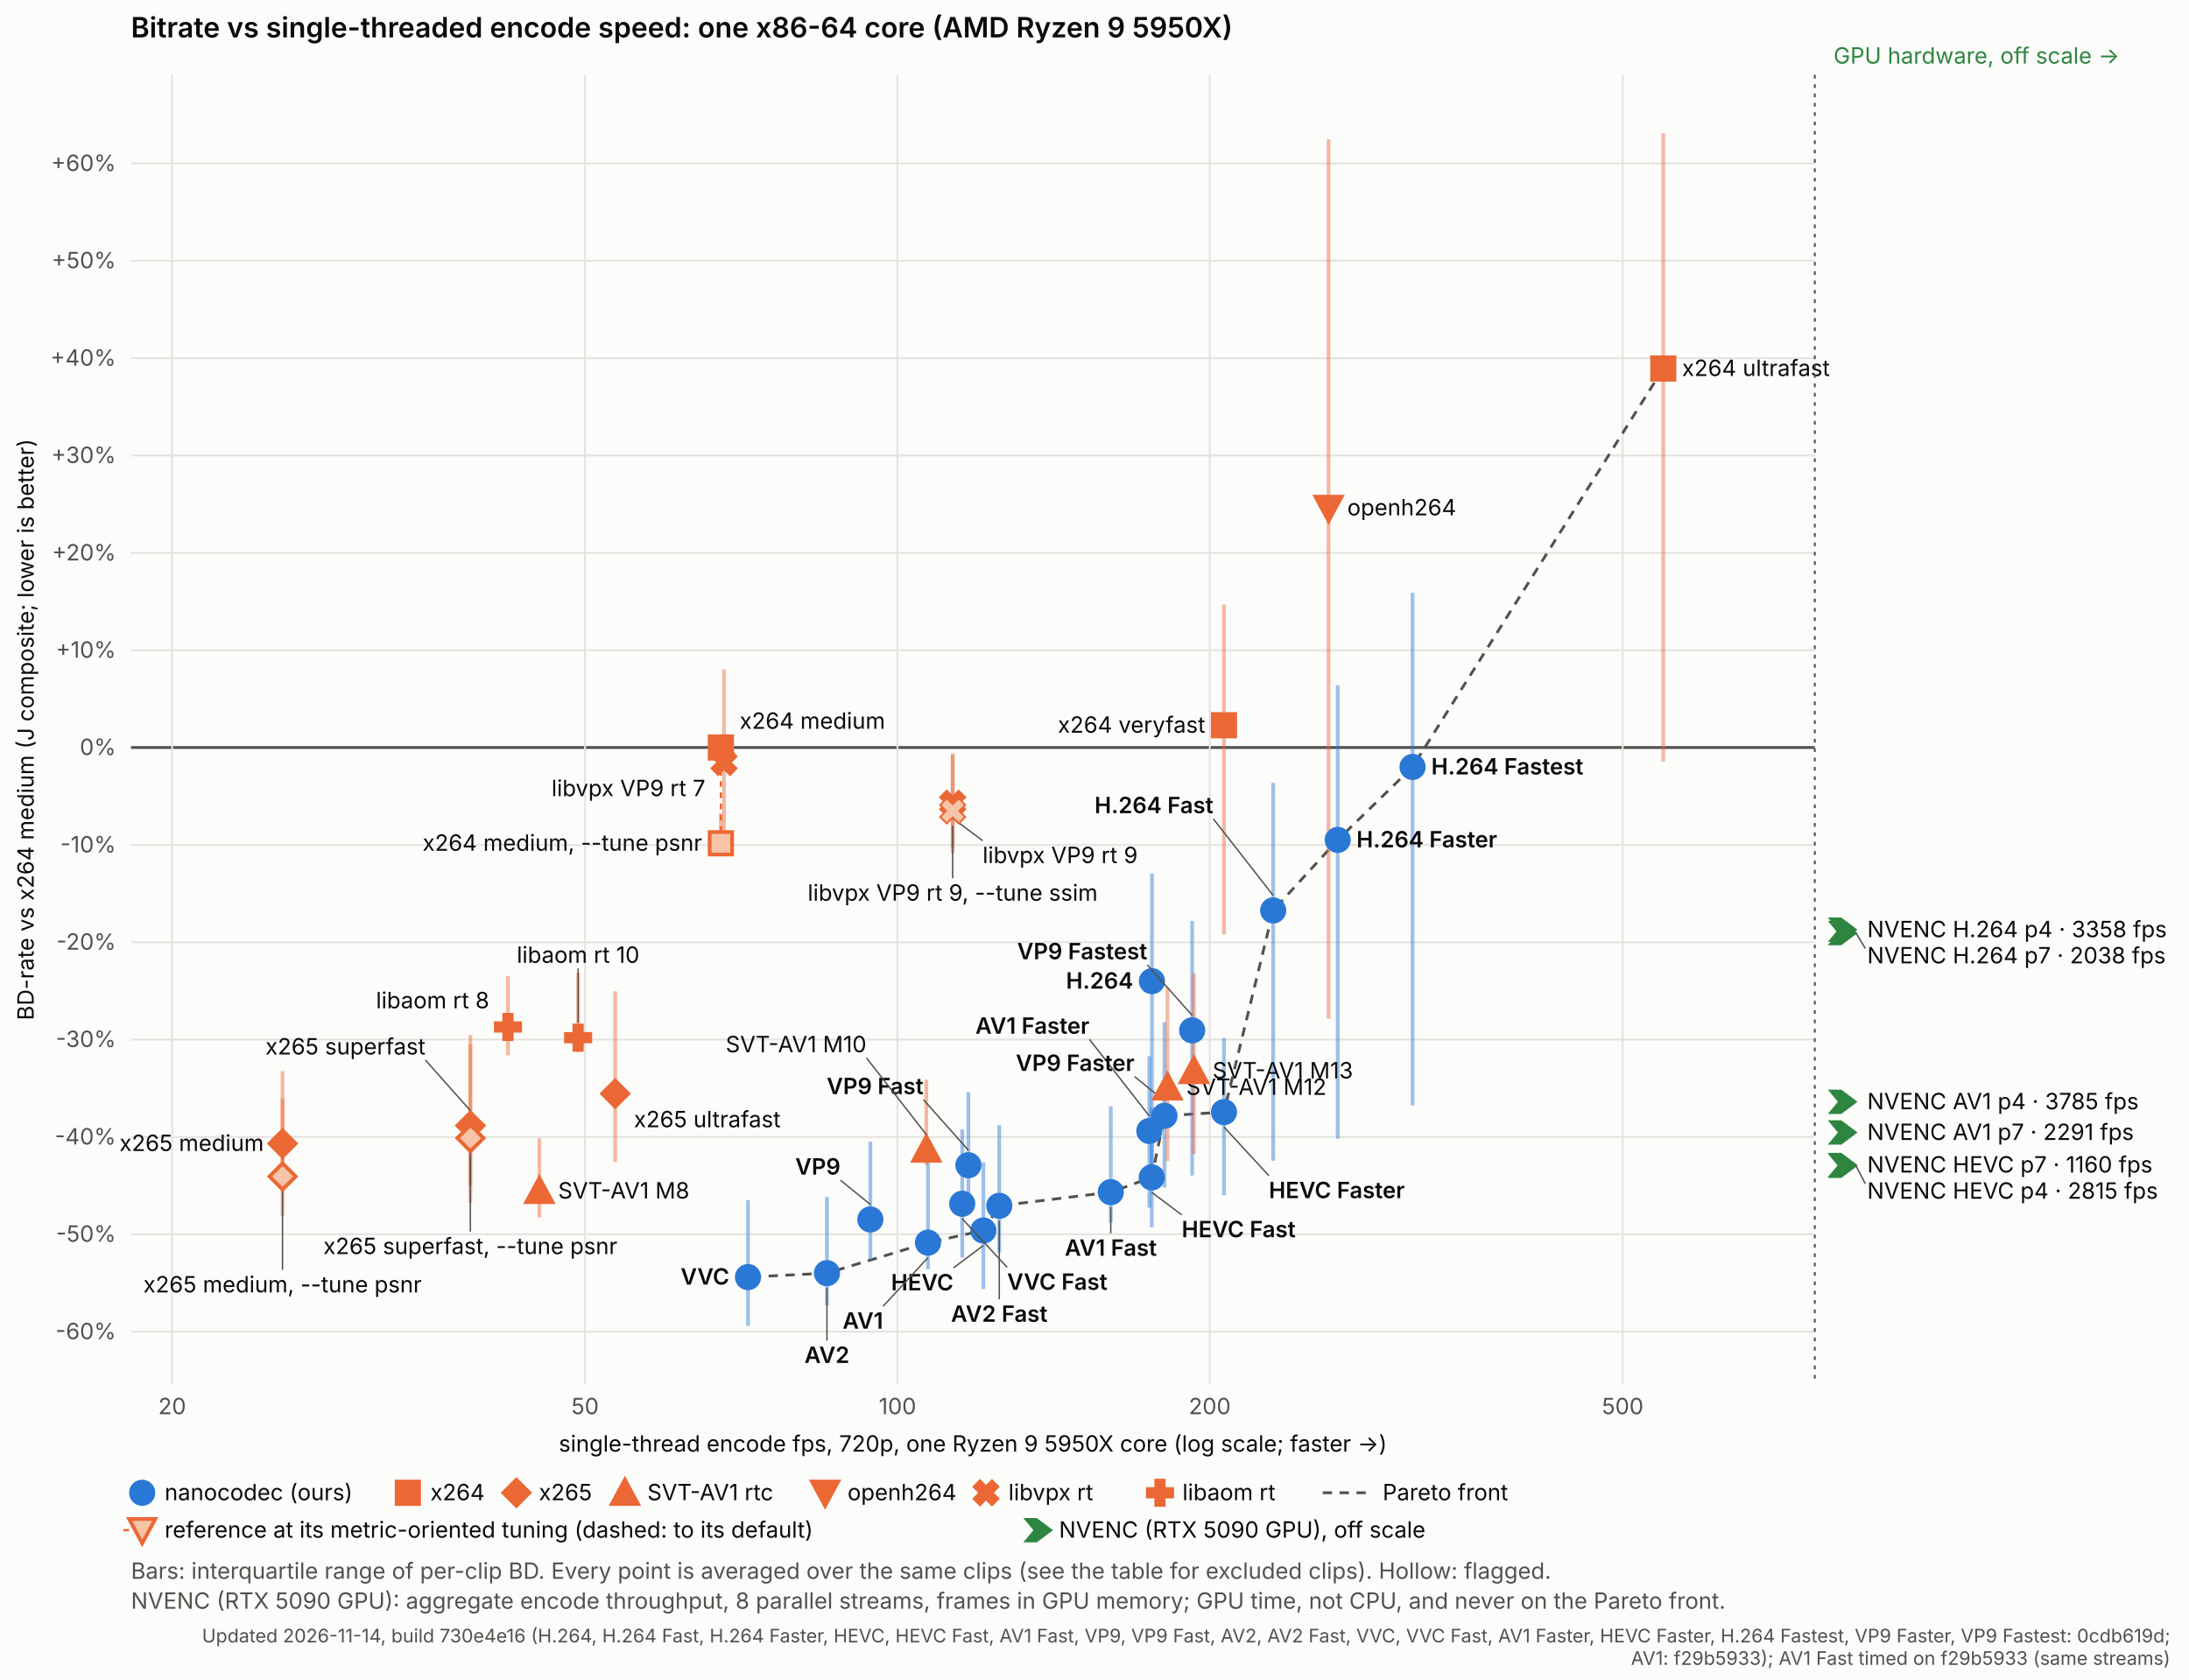
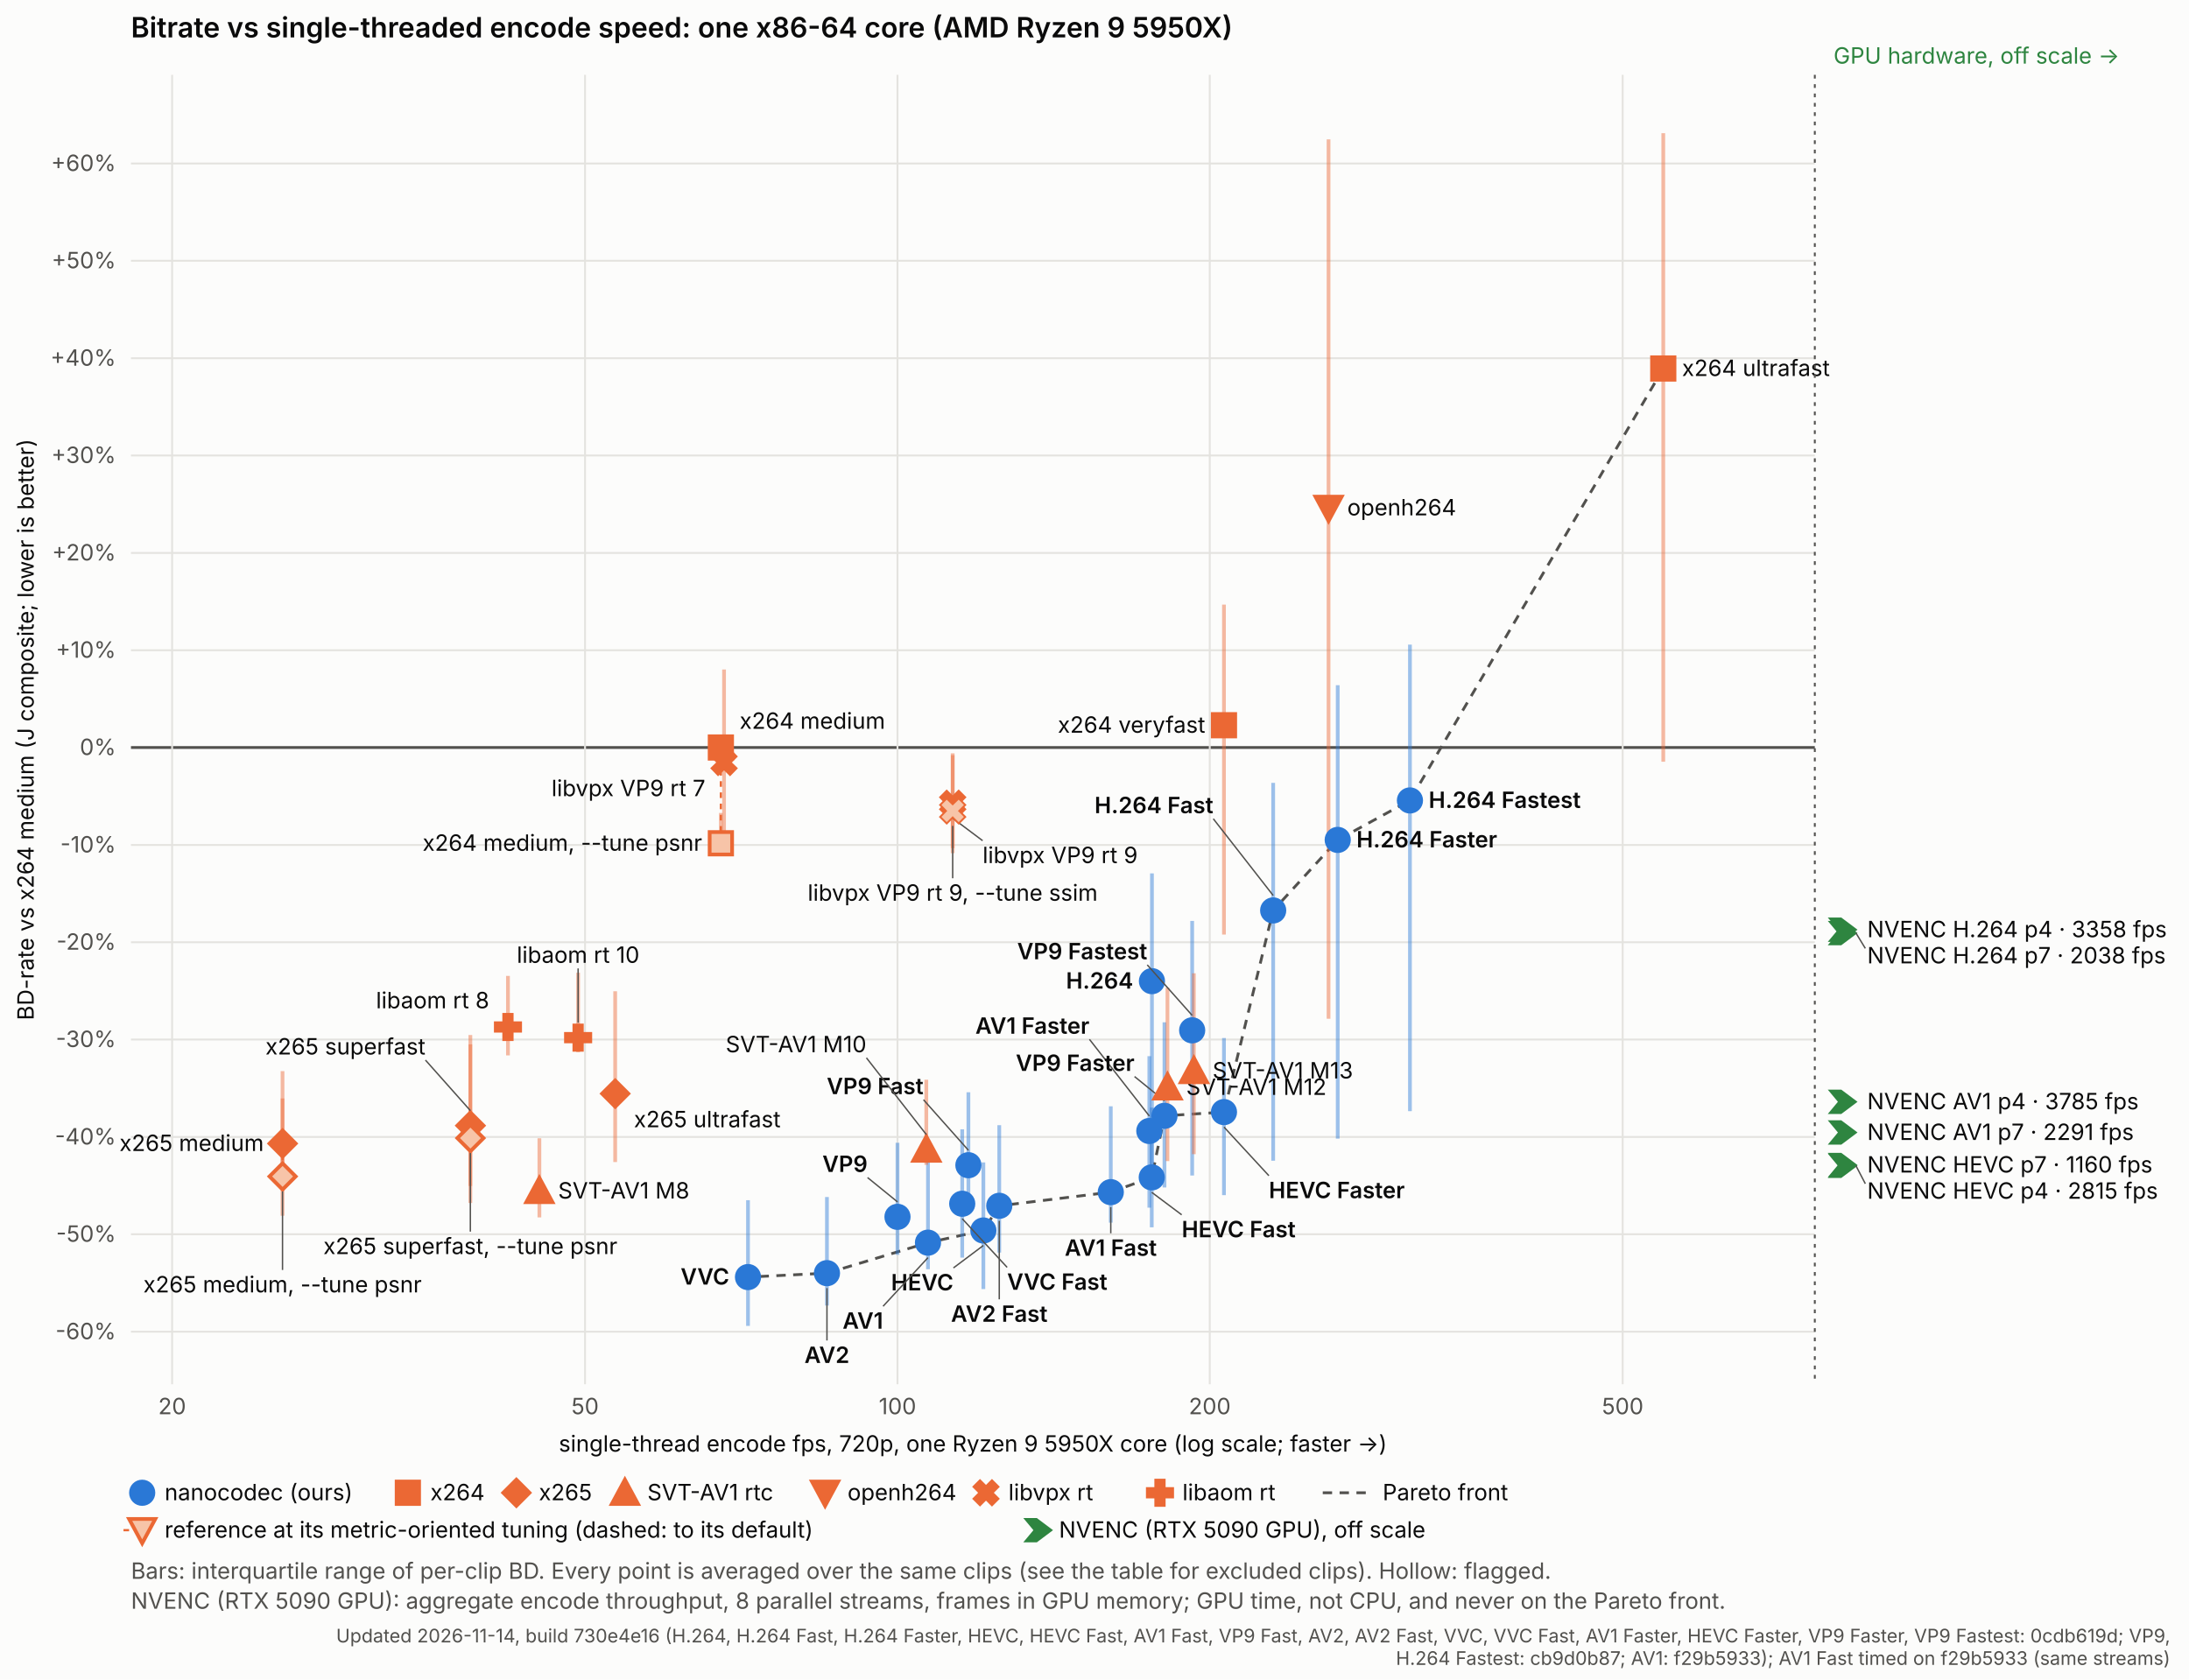
<svg xmlns="http://www.w3.org/2000/svg" viewBox="0 0 1170 898" width="1170" height="898" font-family="system-ui, -apple-system, Segoe UI, sans-serif" font-size="12">
  <rect width="1170" height="898" fill="#fcfcfb" />
  <text x="70" y="20" font-size="15" font-weight="600" fill="#0b0b0b">Bitrate vs single-threaded encode speed: one x86-64 core (AMD Ryzen 9 5950X)</text>
  <text x="70" y="35" fill="#52514e" />
  <line x1="70" x2="970" y1="711.9" y2="711.9" stroke="#e4e3df" stroke-width="1" />
  <text x="62" y="715.9" text-anchor="end" fill="#52514e">-60%</text>
  <line x1="70" x2="970" y1="659.8" y2="659.8" stroke="#e4e3df" stroke-width="1" />
  <text x="62" y="663.8" text-anchor="end" fill="#52514e">-50%</text>
  <line x1="70" x2="970" y1="607.8" y2="607.8" stroke="#e4e3df" stroke-width="1" />
  <text x="62" y="611.8" text-anchor="end" fill="#52514e">-40%</text>
  <line x1="70" x2="970" y1="555.7" y2="555.7" stroke="#e4e3df" stroke-width="1" />
  <text x="62" y="559.7" text-anchor="end" fill="#52514e">-30%</text>
  <line x1="70" x2="970" y1="503.7" y2="503.7" stroke="#e4e3df" stroke-width="1" />
  <text x="62" y="507.7" text-anchor="end" fill="#52514e">-20%</text>
  <line x1="70" x2="970" y1="451.7" y2="451.7" stroke="#e4e3df" stroke-width="1" />
  <text x="62" y="455.7" text-anchor="end" fill="#52514e">-10%</text>
  <line x1="70" x2="970" y1="399.6" y2="399.6" stroke="#52514e" stroke-width="1.5" />
  <text x="62" y="403.6" text-anchor="end" fill="#52514e">0%</text>
  <line x1="70" x2="970" y1="347.6" y2="347.6" stroke="#e4e3df" stroke-width="1" />
  <text x="62" y="351.6" text-anchor="end" fill="#52514e">+10%</text>
  <line x1="70" x2="970" y1="295.6" y2="295.6" stroke="#e4e3df" stroke-width="1" />
  <text x="62" y="299.6" text-anchor="end" fill="#52514e">+20%</text>
  <line x1="70" x2="970" y1="243.5" y2="243.5" stroke="#e4e3df" stroke-width="1" />
  <text x="62" y="247.5" text-anchor="end" fill="#52514e">+30%</text>
  <line x1="70" x2="970" y1="191.5" y2="191.5" stroke="#e4e3df" stroke-width="1" />
  <text x="62" y="195.5" text-anchor="end" fill="#52514e">+40%</text>
  <line x1="70" x2="970" y1="139.4" y2="139.4" stroke="#e4e3df" stroke-width="1" />
  <text x="62" y="143.4" text-anchor="end" fill="#52514e">+50%</text>
  <line x1="70" x2="970" y1="87.4" y2="87.4" stroke="#e4e3df" stroke-width="1" />
  <text x="62" y="91.4" text-anchor="end" fill="#52514e">+60%</text>
  <line x1="92.0" x2="92.0" y1="40" y2="740" stroke="#e4e3df" />
  <text x="92.0" y="756" text-anchor="middle" fill="#52514e">20</text>
  <line x1="312.7" x2="312.7" y1="40" y2="740" stroke="#e4e3df" />
  <text x="312.7" y="756" text-anchor="middle" fill="#52514e">50</text>
  <line x1="479.7" x2="479.7" y1="40" y2="740" stroke="#e4e3df" />
  <text x="479.7" y="756" text-anchor="middle" fill="#52514e">100</text>
  <line x1="646.6" x2="646.6" y1="40" y2="740" stroke="#e4e3df" />
  <text x="646.6" y="756" text-anchor="middle" fill="#52514e">200</text>
  <line x1="867.3" x2="867.3" y1="40" y2="740" stroke="#e4e3df" />
  <text x="867.3" y="756" text-anchor="middle" fill="#52514e">500</text>
  <text x="520.0" y="776" text-anchor="middle" fill="#0b0b0b">single-thread encode fps, 720p, one Ryzen 9 5950X core (log scale; faster →)</text>
  <text transform="translate(18,390.0) rotate(-90)" text-anchor="middle" fill="#0b0b0b">BD-rate vs x264 medium (J composite; lower is better)</text>
-   <polyline points="889.0,197.0 755.0,410.0 715.0,449.0 680.5,486.7 654.2,594.5 622.4,596.5 615.6,629.4 593.7,637.3 534.1,644.6 525.6,657.8 496.0,664.3 442.0,680.6 399.8,682.7" fill="none" stroke="#52514e" stroke-width="1.5" stroke-dasharray="5 4" />
+   <polyline points="889.0,197.0 753.6,427.9 715.0,449.0 680.5,486.7 654.2,594.5 622.4,596.5 615.6,629.4 593.7,637.3 534.1,644.6 525.6,657.8 496.0,664.3 442.0,680.6 399.8,682.7" fill="none" stroke="#52514e" stroke-width="1.5" stroke-dasharray="5 4" />
  <line x1="385.3" y1="399.6" x2="385.3" y2="450.8" stroke="#eb6834" stroke-width="1.2" stroke-dasharray="3 3" />
  <line x1="251.4" y1="601.7" x2="251.4" y2="608.4" stroke="#eb6834" stroke-width="1.2" stroke-dasharray="3 3" />
  <line x1="151.0" y1="611.3" x2="151.0" y2="628.9" stroke="#eb6834" stroke-width="1.2" stroke-dasharray="3 3" />
  <line x1="509.2" y1="429.4" x2="509.2" y2="433.5" stroke="#eb6834" stroke-width="1.2" stroke-dasharray="3 3" />
  <line x1="385.3" x2="385.3" y1="399.6" y2="399.6" stroke="#eb6834" stroke-opacity="0.45" stroke-width="2" />
  <line x1="615.7" x2="615.7" y1="635.6" y2="466.9" stroke="#2a78d6" stroke-opacity="0.45" stroke-width="2" />
  <line x1="680.5" x2="680.5" y1="620.5" y2="418.5" stroke="#2a78d6" stroke-opacity="0.45" stroke-width="2" />
  <line x1="715.0" x2="715.0" y1="608.7" y2="366.3" stroke="#2a78d6" stroke-opacity="0.45" stroke-width="2" />
-   <line x1="755.0" x2="755.0" y1="590.9" y2="316.9" stroke="#2a78d6" stroke-opacity="0.45" stroke-width="2" />
+   <line x1="753.6" x2="753.6" y1="594.0" y2="344.6" stroke="#2a78d6" stroke-opacity="0.45" stroke-width="2" />
  <line x1="525.6" x2="525.6" y1="689.1" y2="621.4" stroke="#2a78d6" stroke-opacity="0.45" stroke-width="2" />
  <line x1="615.6" x2="615.6" y1="656.1" y2="592.1" stroke="#2a78d6" stroke-opacity="0.45" stroke-width="2" />
  <line x1="654.2" x2="654.2" y1="638.9" y2="554.9" stroke="#2a78d6" stroke-opacity="0.45" stroke-width="2" />
  <line x1="496.0" x2="496.0" y1="678.5" y2="621.4" stroke="#2a78d6" stroke-opacity="0.45" stroke-width="2" />
  <line x1="593.7" x2="593.7" y1="653.6" y2="591.4" stroke="#2a78d6" stroke-opacity="0.45" stroke-width="2" />
  <line x1="614.3" x2="614.3" y1="645.6" y2="564.6" stroke="#2a78d6" stroke-opacity="0.45" stroke-width="2" />
-   <line x1="465.2" x2="465.2" y1="673.7" y2="610.3" stroke="#2a78d6" stroke-opacity="0.45" stroke-width="2" />
+   <line x1="479.7" x2="479.7" y1="670.8" y2="610.9" stroke="#2a78d6" stroke-opacity="0.45" stroke-width="2" />
  <line x1="517.6" x2="517.6" y1="647.6" y2="583.9" stroke="#2a78d6" stroke-opacity="0.45" stroke-width="2" />
  <line x1="622.4" x2="622.4" y1="634.8" y2="546.5" stroke="#2a78d6" stroke-opacity="0.45" stroke-width="2" />
  <line x1="637.2" x2="637.2" y1="628.4" y2="492.3" stroke="#2a78d6" stroke-opacity="0.45" stroke-width="2" />
  <line x1="442.0" x2="442.0" y1="697.9" y2="639.9" stroke="#2a78d6" stroke-opacity="0.45" stroke-width="2" />
  <line x1="534.1" x2="534.1" y1="669.6" y2="601.5" stroke="#2a78d6" stroke-opacity="0.45" stroke-width="2" />
  <line x1="399.8" x2="399.8" y1="708.8" y2="641.6" stroke="#2a78d6" stroke-opacity="0.45" stroke-width="2" />
  <line x1="514.3" x2="514.3" y1="672.3" y2="603.7" stroke="#2a78d6" stroke-opacity="0.45" stroke-width="2" />
  <line x1="710.1" x2="710.1" y1="544.6" y2="74.5" stroke="#eb6834" stroke-opacity="0.45" stroke-width="2" />
  <line x1="889.0" x2="889.0" y1="407.2" y2="71.2" stroke="#eb6834" stroke-opacity="0.45" stroke-width="2" />
  <line x1="654.2" x2="654.2" y1="499.6" y2="323.2" stroke="#eb6834" stroke-opacity="0.45" stroke-width="2" />
  <line x1="328.8" x2="328.8" y1="621.2" y2="529.9" stroke="#eb6834" stroke-opacity="0.45" stroke-width="2" />
  <line x1="251.4" x2="251.4" y1="634.0" y2="553.3" stroke="#eb6834" stroke-opacity="0.45" stroke-width="2" />
  <line x1="151.0" x2="151.0" y1="625.0" y2="572.6" stroke="#eb6834" stroke-opacity="0.45" stroke-width="2" />
  <line x1="288.3" x2="288.3" y1="650.8" y2="608.5" stroke="#eb6834" stroke-opacity="0.45" stroke-width="2" />
  <line x1="495.1" x2="495.1" y1="622.7" y2="577.2" stroke="#eb6834" stroke-opacity="0.45" stroke-width="2" />
  <line x1="624.0" x2="624.0" y1="620.7" y2="528.0" stroke="#eb6834" stroke-opacity="0.45" stroke-width="2" />
  <line x1="638.1" x2="638.1" y1="617.0" y2="520.3" stroke="#eb6834" stroke-opacity="0.45" stroke-width="2" />
  <line x1="387.0" x2="387.0" y1="446.5" y2="357.9" stroke="#eb6834" stroke-opacity="0.45" stroke-width="2" />
  <line x1="509.2" x2="509.2" y1="453.4" y2="403.7" stroke="#eb6834" stroke-opacity="0.45" stroke-width="2" />
  <line x1="271.5" x2="271.5" y1="564.2" y2="521.7" stroke="#eb6834" stroke-opacity="0.45" stroke-width="2" />
  <line x1="309.0" x2="309.0" y1="562.5" y2="520.0" stroke="#eb6834" stroke-opacity="0.45" stroke-width="2" />
  <line x1="385.3" x2="385.3" y1="453.2" y2="434.6" stroke="#eb6834" stroke-opacity="0.45" stroke-width="2" />
  <line x1="251.4" x2="251.4" y1="643.1" y2="558.3" stroke="#eb6834" stroke-opacity="0.45" stroke-width="2" />
  <line x1="151.0" x2="151.0" y1="649.9" y2="587.2" stroke="#eb6834" stroke-opacity="0.45" stroke-width="2" />
  <line x1="509.2" x2="509.2" y1="456.1" y2="402.7" stroke="#eb6834" stroke-opacity="0.45" stroke-width="2" />
  <g>
    <rect x="379.3" y="393.6" width="12" height="12" fill="#eb6834" stroke="#eb6834" stroke-width="2" />
  </g>
  <text x="395.3" y="389.6" text-anchor="start" fill="#0b0b0b">x264 medium</text>
  <g>
    <circle cx="615.7" cy="524.5" r="6" fill="#2a78d6" stroke="#2a78d6" stroke-width="2" />
  </g>
  <text x="605.7" y="528.5" text-anchor="end" fill="#0b0b0b" font-weight="600">H.264</text>
  <g>
    <circle cx="680.5" cy="486.7" r="6" fill="#2a78d6" stroke="#2a78d6" stroke-width="2" />
  </g>
  <line x1="680.5" y1="478.7" x2="648.5" y2="437.7" stroke="#52514e" stroke-width="0.75" />
  <text x="648.5" y="434.7" text-anchor="end" fill="#0b0b0b" font-weight="600">H.264 Fast</text>
  <g>
    <circle cx="715.0" cy="449.0" r="6" fill="#2a78d6" stroke="#2a78d6" stroke-width="2" />
  </g>
  <text x="725.0" y="453.0" text-anchor="start" fill="#0b0b0b" font-weight="600">H.264 Faster</text>
  <g>
-     <circle cx="755.0" cy="410.0" r="6" fill="#2a78d6" stroke="#2a78d6" stroke-width="2" />
-   </g>
-   <text x="765.0" y="414.0" text-anchor="start" fill="#0b0b0b" font-weight="600">H.264 Fastest</text>
+     <circle cx="753.6" cy="427.9" r="6" fill="#2a78d6" stroke="#2a78d6" stroke-width="2" />
+   </g>
+   <text x="763.6" y="431.9" text-anchor="start" fill="#0b0b0b" font-weight="600">H.264 Fastest</text>
  <g>
    <circle cx="525.6" cy="657.8" r="6" fill="#2a78d6" stroke="#2a78d6" stroke-width="2" />
  </g>
  <line x1="525.6" y1="665.8" x2="509.6" y2="677.8" stroke="#52514e" stroke-width="0.75" />
  <text x="509.6" y="689.8" text-anchor="end" fill="#0b0b0b" font-weight="600">HEVC</text>
  <g>
    <circle cx="615.6" cy="629.4" r="6" fill="#2a78d6" stroke="#2a78d6" stroke-width="2" />
  </g>
  <line x1="615.6" y1="637.4" x2="631.6" y2="649.4" stroke="#52514e" stroke-width="0.75" />
  <text x="631.6" y="661.4" text-anchor="start" fill="#0b0b0b" font-weight="600">HEVC Fast</text>
  <g>
    <circle cx="654.2" cy="594.5" r="6" fill="#2a78d6" stroke="#2a78d6" stroke-width="2" />
  </g>
  <line x1="654.2" y1="602.5" x2="678.2" y2="628.5" stroke="#52514e" stroke-width="0.75" />
  <text x="678.2" y="640.5" text-anchor="start" fill="#0b0b0b" font-weight="600">HEVC Faster</text>
  <g>
    <circle cx="496.0" cy="664.3" r="6" fill="#2a78d6" stroke="#2a78d6" stroke-width="2" />
  </g>
  <line x1="496.0" y1="672.3" x2="472.0" y2="698.3" stroke="#52514e" stroke-width="0.75" />
  <text x="472.0" y="710.3" text-anchor="end" fill="#0b0b0b" font-weight="600">AV1</text>
  <g>
    <circle cx="593.7" cy="637.3" r="6" fill="#2a78d6" stroke="#2a78d6" stroke-width="2" />
  </g>
  <line x1="593.7" y1="645.3" x2="593.7" y2="659.3" stroke="#52514e" stroke-width="0.75" />
  <text x="593.7" y="671.3" text-anchor="middle" fill="#0b0b0b" font-weight="600">AV1 Fast</text>
  <g>
    <circle cx="614.3" cy="604.6" r="6" fill="#2a78d6" stroke="#2a78d6" stroke-width="2" />
  </g>
  <line x1="614.3" y1="596.6" x2="582.3" y2="555.6" stroke="#52514e" stroke-width="0.75" />
  <text x="582.3" y="552.6" text-anchor="end" fill="#0b0b0b" font-weight="600">AV1 Faster</text>
  <g>
-     <circle cx="465.2" cy="651.9" r="6" fill="#2a78d6" stroke="#2a78d6" stroke-width="2" />
-   </g>
-   <line x1="465.2" y1="643.9" x2="449.2" y2="630.9" stroke="#52514e" stroke-width="0.75" />
-   <text x="449.2" y="627.9" text-anchor="end" fill="#0b0b0b" font-weight="600">VP9</text>
+     <circle cx="479.7" cy="650.5" r="6" fill="#2a78d6" stroke="#2a78d6" stroke-width="2" />
+   </g>
+   <line x1="479.7" y1="642.5" x2="463.7" y2="629.5" stroke="#52514e" stroke-width="0.75" />
+   <text x="463.7" y="626.5" text-anchor="end" fill="#0b0b0b" font-weight="600">VP9</text>
  <g>
    <circle cx="517.6" cy="622.9" r="6" fill="#2a78d6" stroke="#2a78d6" stroke-width="2" />
  </g>
  <line x1="517.6" y1="614.9" x2="493.6" y2="587.9" stroke="#52514e" stroke-width="0.75" />
  <text x="493.6" y="584.9" text-anchor="end" fill="#0b0b0b" font-weight="600">VP9 Fast</text>
  <g>
    <circle cx="622.4" cy="596.5" r="6" fill="#2a78d6" stroke="#2a78d6" stroke-width="2" />
  </g>
  <line x1="622.4" y1="588.5" x2="606.4" y2="575.5" stroke="#52514e" stroke-width="0.75" />
  <text x="606.4" y="572.5" text-anchor="end" fill="#0b0b0b" font-weight="600">VP9 Faster</text>
  <g>
    <circle cx="637.2" cy="550.8" r="6" fill="#2a78d6" stroke="#2a78d6" stroke-width="2" />
  </g>
  <line x1="637.2" y1="542.8" x2="613.2" y2="515.8" stroke="#52514e" stroke-width="0.75" />
  <text x="613.2" y="512.8" text-anchor="end" fill="#0b0b0b" font-weight="600">VP9 Fastest</text>
  <g>
    <circle cx="442.0" cy="680.6" r="6" fill="#2a78d6" stroke="#2a78d6" stroke-width="2" />
  </g>
  <line x1="442.0" y1="688.6" x2="442.0" y2="716.6" stroke="#52514e" stroke-width="0.75" />
  <text x="442.0" y="728.6" text-anchor="middle" fill="#0b0b0b" font-weight="600">AV2</text>
  <g>
    <circle cx="534.1" cy="644.6" r="6" fill="#2a78d6" stroke="#2a78d6" stroke-width="2" />
  </g>
  <line x1="534.1" y1="652.6" x2="534.1" y2="694.6" stroke="#52514e" stroke-width="0.75" />
  <text x="534.1" y="706.6" text-anchor="middle" fill="#0b0b0b" font-weight="600">AV2 Fast</text>
  <g>
    <circle cx="399.8" cy="682.7" r="6" fill="#2a78d6" stroke="#2a78d6" stroke-width="2" />
  </g>
  <text x="389.8" y="686.7" text-anchor="end" fill="#0b0b0b" font-weight="600">VVC</text>
  <g>
    <circle cx="514.3" cy="643.5" r="6" fill="#2a78d6" stroke="#2a78d6" stroke-width="2" />
  </g>
  <line x1="514.3" y1="651.5" x2="538.3" y2="677.5" stroke="#52514e" stroke-width="0.75" />
  <text x="538.3" y="689.5" text-anchor="start" fill="#0b0b0b" font-weight="600">VVC Fast</text>
  <g>
    <polygon points="710.105,278.504 717.105,265.504 703.105,265.504" fill="#eb6834" stroke="#eb6834" stroke-width="2" />
  </g>
  <text x="720.1" y="275.5" text-anchor="start" fill="#0b0b0b">openh264</text>
  <g>
    <rect x="883.0" y="191.0" width="12" height="12" fill="#eb6834" stroke="#eb6834" stroke-width="2" />
  </g>
  <text x="899.0" y="201.0" text-anchor="start" fill="#0b0b0b">x264 ultrafast</text>
  <g>
    <rect x="648.2" y="381.7" width="12" height="12" fill="#eb6834" stroke="#eb6834" stroke-width="2" />
  </g>
  <text x="644.2" y="391.7" text-anchor="end" fill="#0b0b0b">x264 veryfast</text>
  <g>
    <polygon points="328.818,577.637 335.818,584.637 328.818,591.637 321.818,584.637" fill="#eb6834" stroke="#eb6834" stroke-width="2" />
  </g>
  <text x="338.8" y="602.6" text-anchor="start" fill="#0b0b0b">x265 ultrafast</text>
  <g>
    <polygon points="251.443,594.731 258.443,601.731 251.443,608.731 244.443,601.731" fill="#eb6834" stroke="#eb6834" stroke-width="2" />
  </g>
  <line x1="251.4" y1="593.7" x2="227.4" y2="566.7" stroke="#52514e" stroke-width="0.75" />
  <text x="227.4" y="563.7" text-anchor="end" fill="#0b0b0b">x265 superfast</text>
  <g>
    <polygon points="151.038,604.307 158.038,611.307 151.038,618.307 144.038,611.307" fill="#eb6834" stroke="#eb6834" stroke-width="2" />
  </g>
  <text x="141.0" y="615.3" text-anchor="end" fill="#0b0b0b">x265 medium</text>
  <g>
    <polygon points="288.29,629.658 295.29,642.658 281.29,642.658" fill="#eb6834" stroke="#eb6834" stroke-width="2" />
  </g>
  <text x="298.3" y="640.7" text-anchor="start" fill="#0b0b0b">SVT-AV1 M8</text>
  <g>
    <polygon points="495.111,607.548 502.111,620.548 488.111,620.548" fill="#eb6834" stroke="#eb6834" stroke-width="2" />
  </g>
  <line x1="495.1" y1="606.5" x2="463.1" y2="565.5" stroke="#52514e" stroke-width="0.75" />
  <text x="463.1" y="562.5" text-anchor="end" fill="#0b0b0b">SVT-AV1 M10</text>
  <g>
    <polygon points="624.017,574.288 631.017,587.288 617.017,587.288" fill="#eb6834" stroke="#eb6834" stroke-width="2" />
  </g>
  <text x="634.0" y="585.3" text-anchor="start" fill="#0b0b0b">SVT-AV1 M12</text>
  <g>
    <polygon points="638.148,565.529 645.148,578.529 631.148,578.529" fill="#eb6834" stroke="#eb6834" stroke-width="2" />
  </g>
  <text x="648.1" y="576.5" text-anchor="start" fill="#0b0b0b">SVT-AV1 M13</text>
  <g>
    <polygon points="390.2,400.8 393.7,404.4 390.5,407.6 393.7,410.7 390.2,414.3 387.0,411.1 383.8,414.3 380.3,410.7 383.5,407.6 380.3,404.4 383.8,400.8 387.0,404.0" fill="#eb6834" stroke="#eb6834" stroke-width="1" />
  </g>
  <text x="377.0" y="425.6" text-anchor="end" fill="#0b0b0b">libvpx VP9 rt 7</text>
  <g>
    <polygon points="512.4,422.7 515.9,426.2 512.7,429.4 515.9,432.6 512.4,436.1 509.2,432.9 506.0,436.1 502.5,432.6 505.6,429.4 502.5,426.2 506.0,422.7 509.2,425.9" fill="#eb6834" stroke="#eb6834" stroke-width="1" />
  </g>
  <line x1="509.2" y1="437.4" x2="525.2" y2="449.4" stroke="#52514e" stroke-width="0.75" />
  <text x="525.2" y="461.4" text-anchor="start" fill="#0b0b0b">libvpx VP9 rt 9</text>
  <g>
    <polygon points="269.0,542.0 274.0,542.0 274.0,546.5 278.5,546.5 278.5,551.5 274.0,551.5 274.0,556.0 269.0,556.0 269.0,551.5 264.5,551.5 264.5,546.5 269.0,546.5" fill="#eb6834" stroke="#eb6834" stroke-width="1" />
  </g>
  <text x="261.5" y="539.0" text-anchor="end" fill="#0b0b0b">libaom rt 8</text>
  <g>
    <polygon points="306.5,547.7 311.5,547.7 311.5,552.2 316.0,552.2 316.0,557.2 311.5,557.2 311.5,561.7 306.5,561.7 306.5,557.2 302.0,557.2 302.0,552.2 306.5,552.2" fill="#eb6834" stroke="#eb6834" stroke-width="1" />
  </g>
  <line x1="309.0" y1="546.7" x2="309.0" y2="517.7" stroke="#52514e" stroke-width="0.75" />
  <text x="309.0" y="514.7" text-anchor="middle" fill="#0b0b0b">libaom rt 10</text>
  <g>
    <rect x="379.3" y="444.8" width="12" height="12" fill="#f7c4a8" stroke="#eb6834" stroke-width="2" />
  </g>
  <text x="375.3" y="454.8" text-anchor="end" fill="#0b0b0b">x264 medium, --tune psnr</text>
  <g>
    <polygon points="251.443,601.405 258.443,608.405 251.443,615.405 244.443,608.405" fill="#f7c4a8" stroke="#eb6834" stroke-width="2" />
  </g>
  <line x1="251.4" y1="616.4" x2="251.4" y2="658.4" stroke="#52514e" stroke-width="0.75" />
  <text x="251.4" y="670.4" text-anchor="middle" fill="#0b0b0b">x265 superfast, --tune psnr</text>
  <g>
    <polygon points="151.038,621.895 158.038,628.895 151.038,635.895 144.038,628.895" fill="#f7c4a8" stroke="#eb6834" stroke-width="2" />
  </g>
  <line x1="151.0" y1="636.9" x2="151.0" y2="678.9" stroke="#52514e" stroke-width="0.75" />
  <text x="151.0" y="690.9" text-anchor="middle" fill="#0b0b0b">x265 medium, --tune psnr</text>
  <g>
    <polygon points="512.4,426.8 515.9,430.3 512.7,433.5 515.9,436.7 512.4,440.2 509.2,437.0 506.0,440.2 502.5,436.7 505.6,433.5 502.5,430.3 506.0,426.8 509.2,429.9" fill="#f7c4a8" stroke="#eb6834" stroke-width="1" />
  </g>
  <line x1="509.2" y1="441.5" x2="509.2" y2="469.5" stroke="#52514e" stroke-width="0.75" />
  <text x="509.2" y="481.5" text-anchor="middle" fill="#0b0b0b">libvpx VP9 rt 9, --tune ssim</text>
  <line x1="970" x2="970" y1="40" y2="740" stroke="#52514e" stroke-dasharray="2 3" />
  <text x="980" y="34" fill="#2e8540">GPU hardware, off scale →</text>
  <g>
    <polygon points="978.0,491.0 984.0,491.0 992.0,497.0 984.0,503.0 978.0,503.0 983.0,497.0" fill="#2e8540" stroke="#2e8540" />
  </g>
  <text x="998" y="501.0" fill="#0b0b0b">NVENC H.264 p4 · 3358 fps</text>
  <g>
    <polygon points="978.0,492.8 984.0,492.8 992.0,498.8 984.0,504.8 978.0,504.8 983.0,498.8" fill="#2e8540" stroke="#2e8540" />
  </g>
  <line x1="992" y1="498.8" x2="997" y2="507.0" stroke="#52514e" stroke-width="0.75" />
  <text x="998" y="515.0" fill="#0b0b0b">NVENC H.264 p7 · 2038 fps</text>
  <g>
    <polygon points="978.0,583.0 984.0,583.0 992.0,589.0 984.0,595.0 978.0,595.0 983.0,589.0" fill="#2e8540" stroke="#2e8540" />
  </g>
  <text x="998" y="593.0" fill="#0b0b0b">NVENC AV1 p4 · 3785 fps</text>
  <g>
    <polygon points="978.0,599.4 984.0,599.4 992.0,605.4 984.0,611.4 978.0,611.4 983.0,605.4" fill="#2e8540" stroke="#2e8540" />
  </g>
  <text x="998" y="609.4" fill="#0b0b0b">NVENC AV1 p7 · 2291 fps</text>
  <g>
    <polygon points="978.0,616.8 984.0,616.8 992.0,622.8 984.0,628.8 978.0,628.8 983.0,622.8" fill="#2e8540" stroke="#2e8540" />
  </g>
  <text x="998" y="626.8" fill="#0b0b0b">NVENC HEVC p7 · 1160 fps</text>
  <g>
    <polygon points="978.0,617.2 984.0,617.2 992.0,623.2 984.0,629.2 978.0,629.2 983.0,623.2" fill="#2e8540" stroke="#2e8540" />
  </g>
  <line x1="992" y1="623.2" x2="997" y2="632.8" stroke="#52514e" stroke-width="0.75" />
  <text x="998" y="640.8" fill="#0b0b0b">NVENC HEVC p4 · 2815 fps</text>
  <circle cx="76.0" cy="798.0" r="6" fill="#2a78d6" stroke="#2a78d6" stroke-width="2" />
  <text x="88" y="802" fill="#0b0b0b">nanocodec (ours)</text>
  <rect x="212.0" y="792.0" width="12" height="12" fill="#eb6834" stroke="#eb6834" stroke-width="2" />
  <text x="230" y="802" fill="#0b0b0b">x264</text>
  <polygon points="276,791 283,798 276,805 269,798" fill="#eb6834" stroke="#eb6834" stroke-width="2" />
  <text x="288" y="802" fill="#0b0b0b">x265</text>
  <polygon points="334,791 341,804 327,804" fill="#eb6834" stroke="#eb6834" stroke-width="2" />
  <text x="346" y="802" fill="#0b0b0b">SVT-AV1 rtc</text>
  <polygon points="441,805 448,792 434,792" fill="#eb6834" stroke="#eb6834" stroke-width="2" />
  <text x="453" y="802" fill="#0b0b0b">openh264</text>
  <polygon points="530.2,791.3 533.7,794.8 530.5,798.0 533.7,801.2 530.2,804.7 527.0,801.5 523.8,804.7 520.3,801.2 523.5,798.0 520.3,794.8 523.8,791.3 527.0,794.5" fill="#eb6834" stroke="#eb6834" stroke-width="1" />
  <text x="539" y="802" fill="#0b0b0b">libvpx rt</text>
  <polygon points="617.5,791.0 622.5,791.0 622.5,795.5 627.0,795.5 627.0,800.5 622.5,800.5 622.5,805.0 617.5,805.0 617.5,800.5 613.0,800.5 613.0,795.5 617.5,795.5" fill="#eb6834" stroke="#eb6834" stroke-width="1" />
  <text x="632" y="802" fill="#0b0b0b">libaom rt</text>
  <line x1="707" x2="733" y1="798" y2="798" stroke="#52514e" stroke-width="1.5" stroke-dasharray="5 4" />
  <text x="739" y="802" fill="#0b0b0b">Pareto front</text>
  <line x1="66" x2="76" y1="818" y2="818" stroke="#eb6834" stroke-width="1.2" stroke-dasharray="3 3" />
  <polygon points="76,825 83,812 69,812" fill="#f7c4a8" stroke="#eb6834" stroke-width="2" />
  <text x="88" y="822" fill="#0b0b0b">reference at its metric-oriented tuning (dashed: to its default)</text>
  <polygon points="548.0,812.0 554.0,812.0 562.0,818.0 554.0,824.0 548.0,824.0 553.0,818.0" fill="#2e8540" stroke="#2e8540" />
  <text x="566" y="822" fill="#0b0b0b">NVENC (RTX 5090 GPU), off scale</text>
  <text x="70" y="844" fill="#52514e">Bars: interquartile range of per-clip BD. Every point is averaged over the same clips (see the table for excluded clips). Hollow: flagged.</text>
  <text x="70" y="860" fill="#52514e">NVENC (RTX 5090 GPU): aggregate encode throughput, 8 parallel streams, frames in GPU memory; GPU time, not CPU, and never on the Pareto front.</text>
-   <text x="1160" y="878" font-size="10" text-anchor="end" fill="#52514e">Updated 2026-11-14, build 730e4e16 (H.264, H.264 Fast, H.264 Faster, HEVC, HEVC Fast, AV1 Fast, VP9, VP9 Fast, AV2, AV2 Fast, VVC, VVC Fast, AV1 Faster, HEVC Faster, H.264 Fastest, VP9 Faster, VP9 Fastest: 0cdb619d;</text>
-   <text x="1160" y="890" font-size="10" text-anchor="end" fill="#52514e">AV1: f29b5933); AV1 Fast timed on f29b5933 (same streams)</text>
+   <text x="1160" y="878" font-size="10" text-anchor="end" fill="#52514e">Updated 2026-11-14, build 730e4e16 (H.264, H.264 Fast, H.264 Faster, HEVC, HEVC Fast, AV1 Fast, VP9 Fast, AV2, AV2 Fast, VVC, VVC Fast, AV1 Faster, HEVC Faster, VP9 Faster, VP9 Fastest: 0cdb619d; VP9,</text>
+   <text x="1160" y="890" font-size="10" text-anchor="end" fill="#52514e">H.264 Fastest: cb9d0b87; AV1: f29b5933); AV1 Fast timed on f29b5933 (same streams)</text>
</svg>
